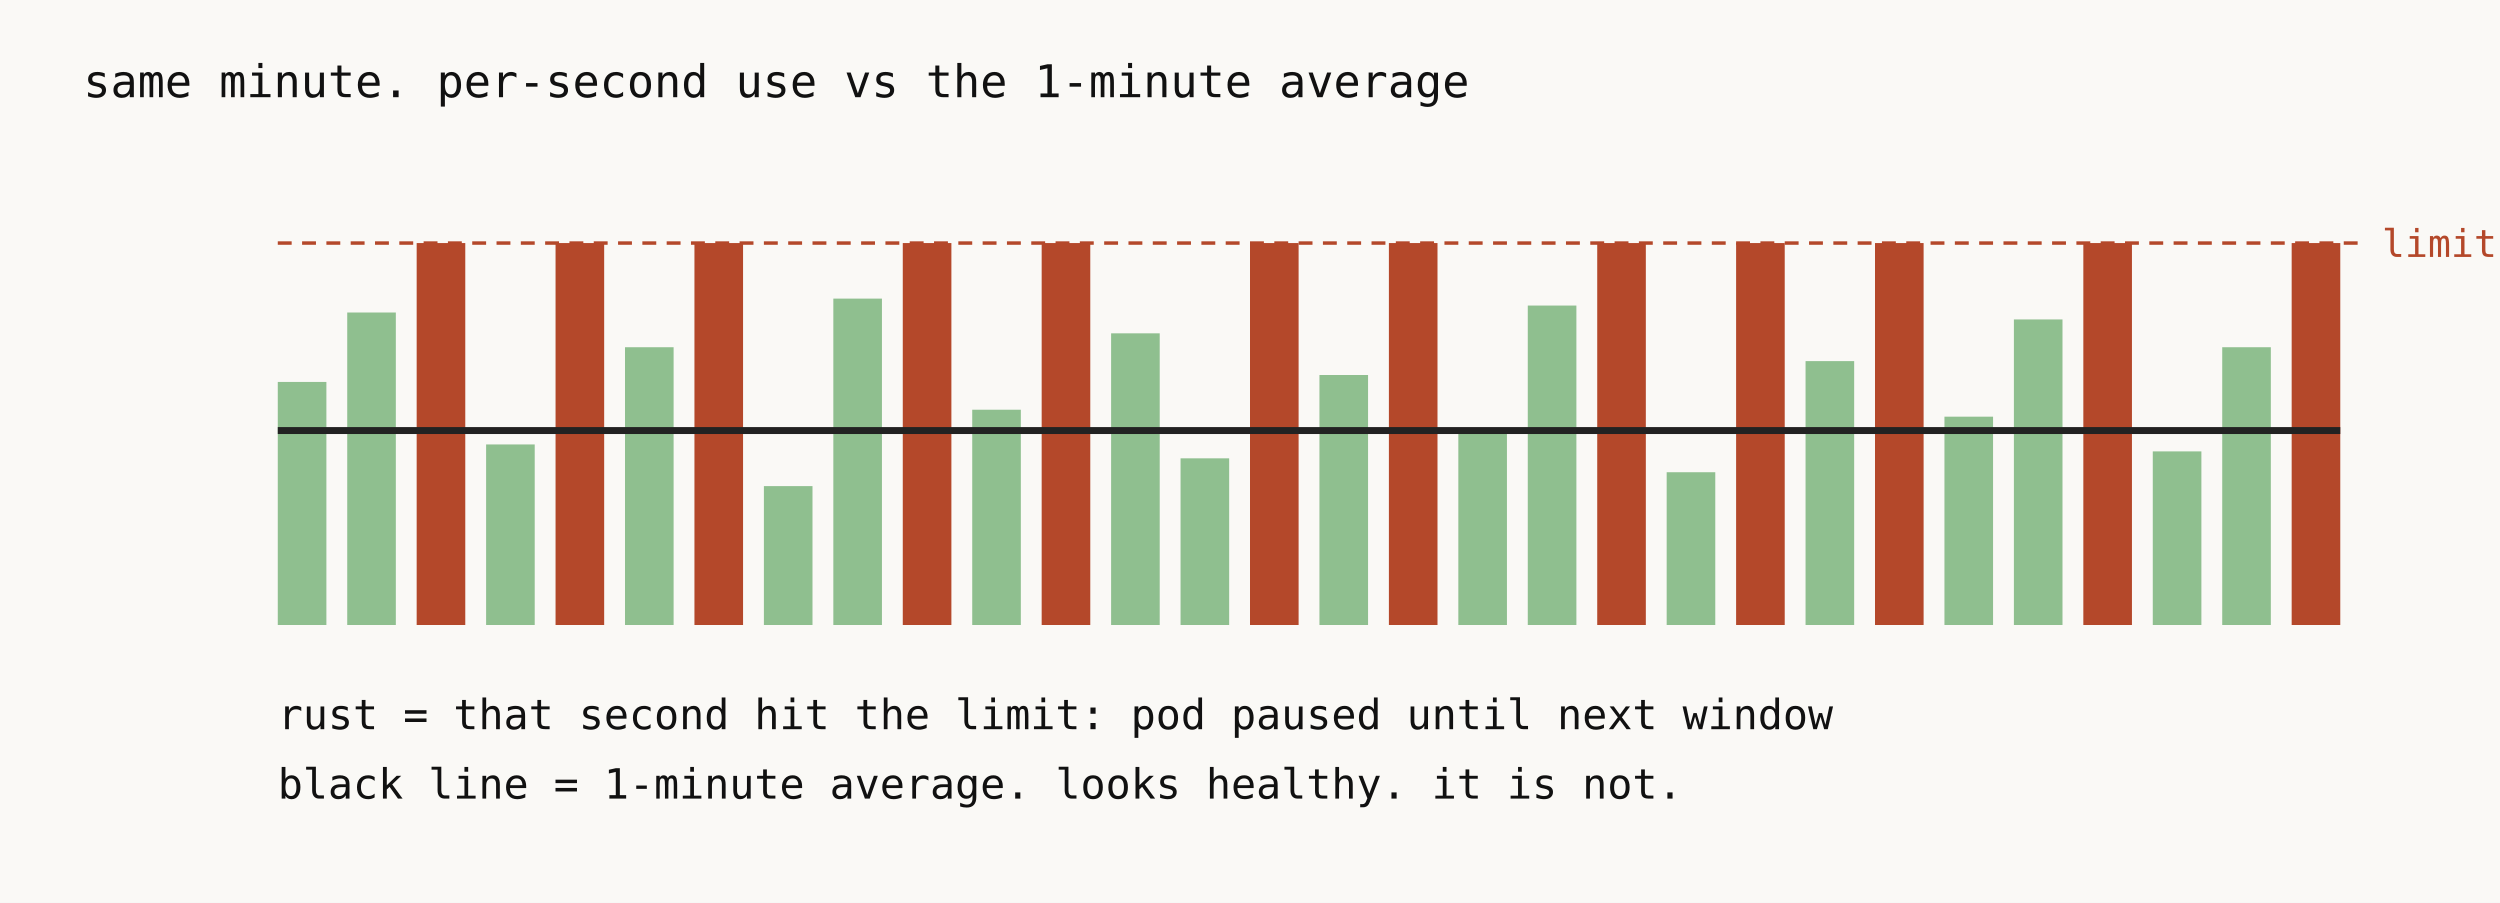
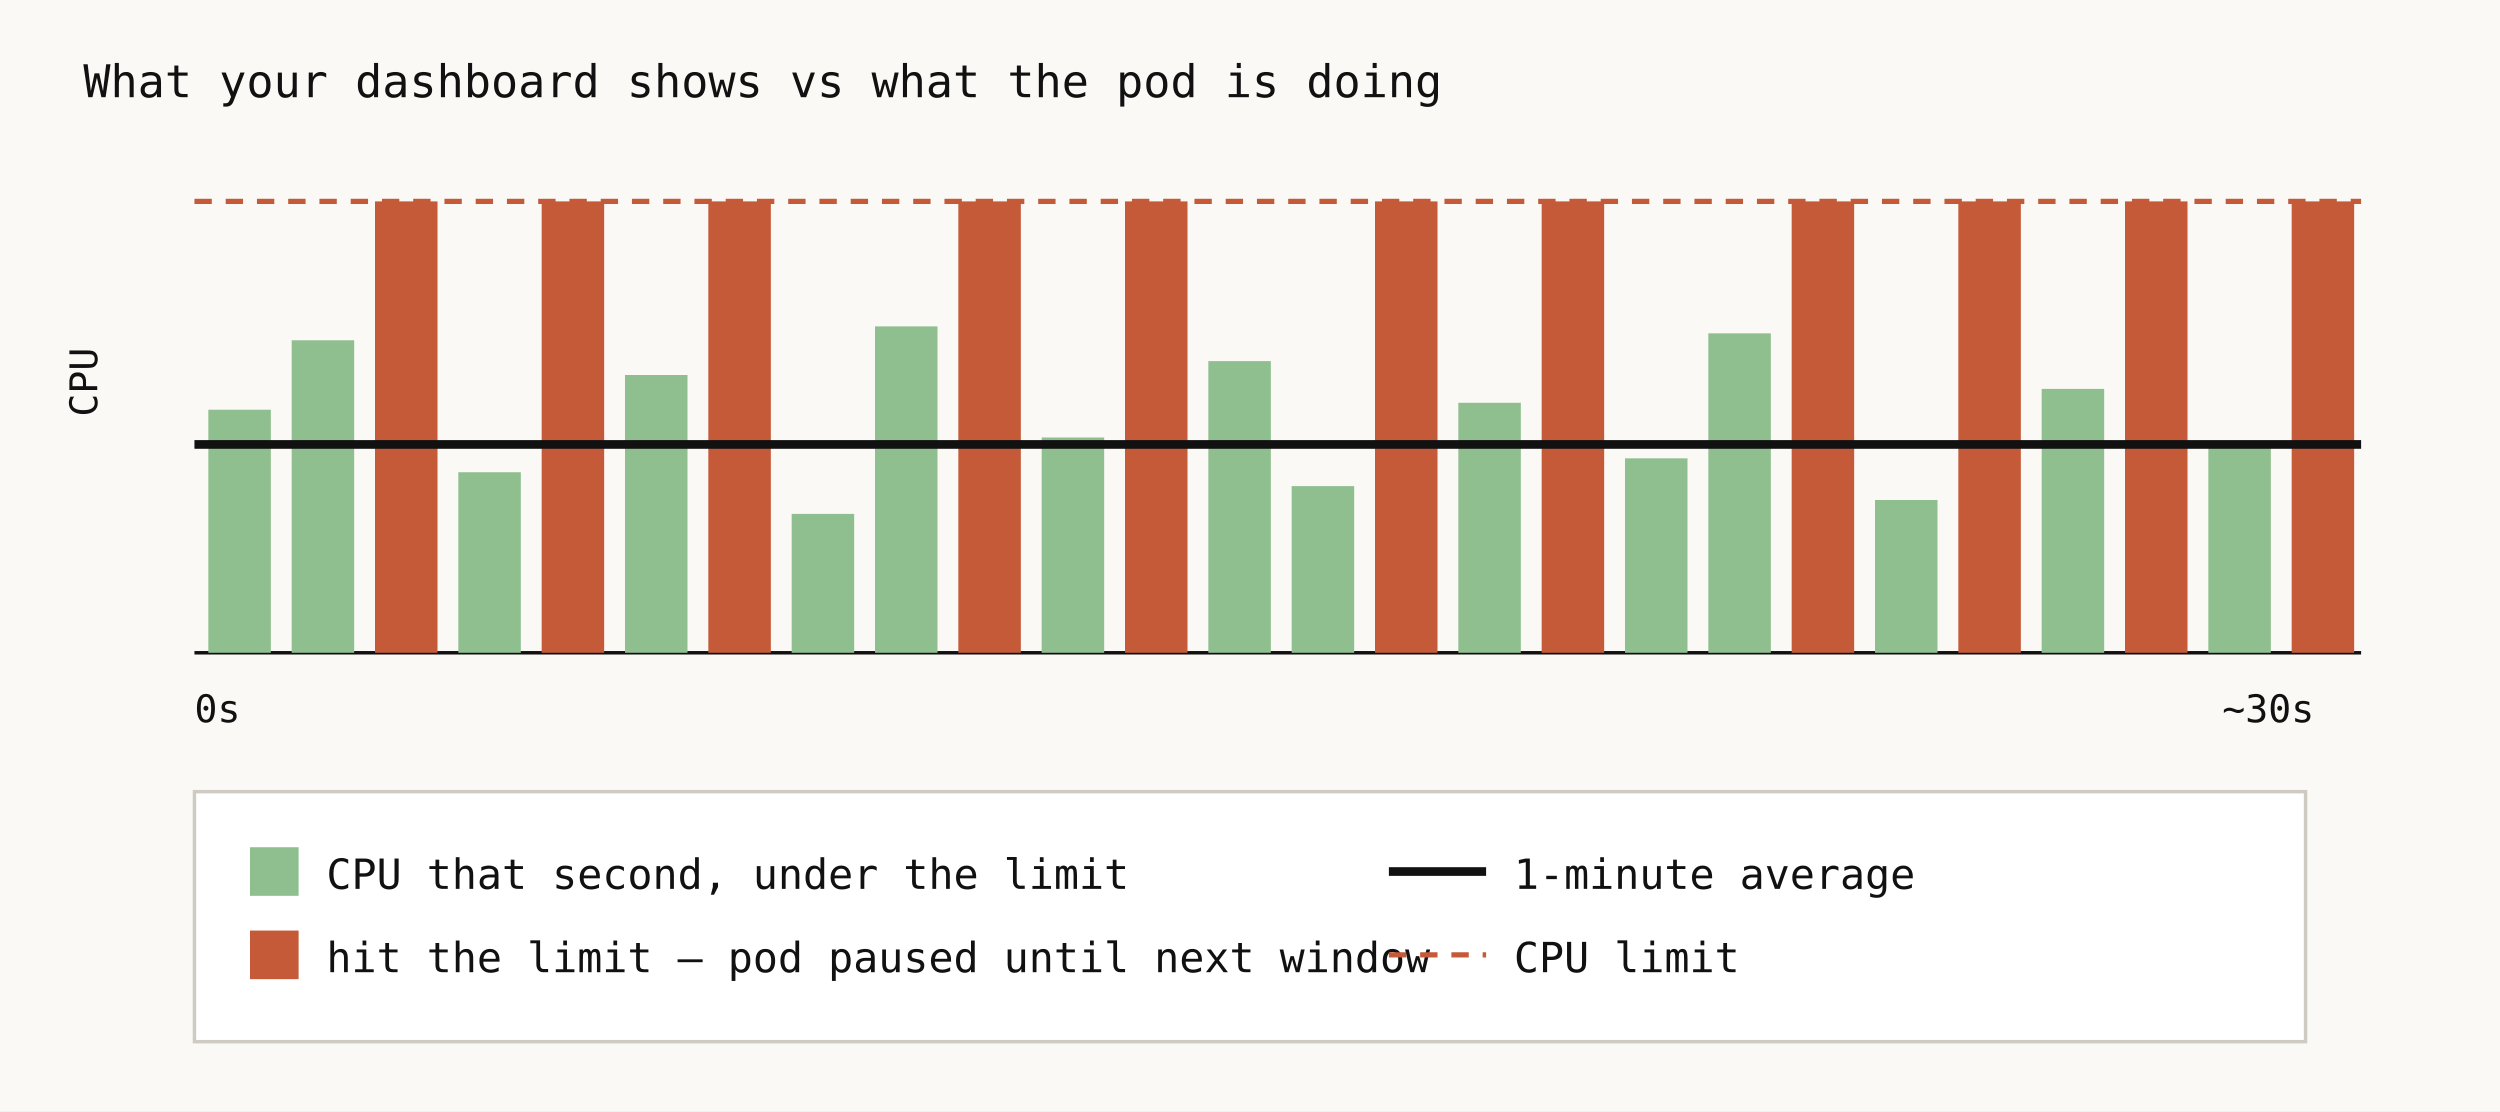
- <svg xmlns="http://www.w3.org/2000/svg" width="720" height="260" viewBox="0 0 720 260">
-   <rect width="720" height="260" fill="#faf9f6" />
-   <text x="24" y="28" font-family="ui-monospace, SFMono-Regular, Menlo, monospace" font-size="13" fill="#111111">same minute. per-second use vs the 1-minute average</text>
-   <line x1="80" y1="70" x2="680" y2="70" stroke="#b4482a" stroke-dasharray="4 3" stroke-width="1" />
-   <text x="686" y="74" font-family="ui-monospace, SFMono-Regular, Menlo, monospace" font-size="11" fill="#b4482a">limit</text>
-   <g fill="#8fbf8f">
-     <rect x="80" y="110" width="14" height="70" />
-     <rect x="100" y="90" width="14" height="90" />
-     <rect x="120" y="70" width="14" height="110" fill="#b4482a" />
-     <rect x="140" y="128" width="14" height="52" />
-     <rect x="160" y="70" width="14" height="110" fill="#b4482a" />
-     <rect x="180" y="100" width="14" height="80" />
-     <rect x="200" y="70" width="14" height="110" fill="#b4482a" />
-     <rect x="220" y="140" width="14" height="40" />
-     <rect x="240" y="86" width="14" height="94" />
-     <rect x="260" y="70" width="14" height="110" fill="#b4482a" />
-     <rect x="280" y="118" width="14" height="62" />
-     <rect x="300" y="70" width="14" height="110" fill="#b4482a" />
-     <rect x="320" y="96" width="14" height="84" />
-     <rect x="340" y="132" width="14" height="48" />
-     <rect x="360" y="70" width="14" height="110" fill="#b4482a" />
-     <rect x="380" y="108" width="14" height="72" />
-     <rect x="400" y="70" width="14" height="110" fill="#b4482a" />
-     <rect x="420" y="124" width="14" height="56" />
-     <rect x="440" y="88" width="14" height="92" />
-     <rect x="460" y="70" width="14" height="110" fill="#b4482a" />
-     <rect x="480" y="136" width="14" height="44" />
-     <rect x="500" y="70" width="14" height="110" fill="#b4482a" />
-     <rect x="520" y="104" width="14" height="76" />
-     <rect x="540" y="70" width="14" height="110" fill="#b4482a" />
-     <rect x="560" y="120" width="14" height="60" />
-     <rect x="580" y="92" width="14" height="88" />
-     <rect x="600" y="70" width="14" height="110" fill="#b4482a" />
-     <rect x="620" y="130" width="14" height="50" />
-     <rect x="640" y="100" width="14" height="80" />
-     <rect x="660" y="70" width="14" height="110" fill="#b4482a" />
+ <svg xmlns="http://www.w3.org/2000/svg" width="720" height="320" viewBox="0 0 720 320">
+   <rect width="720" height="320" fill="#faf9f6" />
+   <text x="24" y="28" font-family="ui-monospace, SFMono-Regular, Menlo, monospace" font-size="13" fill="#111">What your dashboard shows vs what the pod is doing</text>
+   <text x="28" y="120" font-family="ui-monospace, SFMono-Regular, Menlo, monospace" font-size="11" fill="#111" transform="rotate(-90 28 120)">CPU</text>
+   <line x1="56" y1="58" x2="680" y2="58" stroke="#c45a38" stroke-dasharray="5 4" stroke-width="1.5" />
+   <line x1="56" y1="188" x2="680" y2="188" stroke="#111" stroke-width="1" />
+   <g>
+     <rect x="60" y="118" width="18" height="70" fill="#8fbf8f" />
+     <rect x="84" y="98" width="18" height="90" fill="#8fbf8f" />
+     <rect x="108" y="58" width="18" height="130" fill="#c45a38" />
+     <rect x="132" y="136" width="18" height="52" fill="#8fbf8f" />
+     <rect x="156" y="58" width="18" height="130" fill="#c45a38" />
+     <rect x="180" y="108" width="18" height="80" fill="#8fbf8f" />
+     <rect x="204" y="58" width="18" height="130" fill="#c45a38" />
+     <rect x="228" y="148" width="18" height="40" fill="#8fbf8f" />
+     <rect x="252" y="94" width="18" height="94" fill="#8fbf8f" />
+     <rect x="276" y="58" width="18" height="130" fill="#c45a38" />
+     <rect x="300" y="126" width="18" height="62" fill="#8fbf8f" />
+     <rect x="324" y="58" width="18" height="130" fill="#c45a38" />
+     <rect x="348" y="104" width="18" height="84" fill="#8fbf8f" />
+     <rect x="372" y="140" width="18" height="48" fill="#8fbf8f" />
+     <rect x="396" y="58" width="18" height="130" fill="#c45a38" />
+     <rect x="420" y="116" width="18" height="72" fill="#8fbf8f" />
+     <rect x="444" y="58" width="18" height="130" fill="#c45a38" />
+     <rect x="468" y="132" width="18" height="56" fill="#8fbf8f" />
+     <rect x="492" y="96" width="18" height="92" fill="#8fbf8f" />
+     <rect x="516" y="58" width="18" height="130" fill="#c45a38" />
+     <rect x="540" y="144" width="18" height="44" fill="#8fbf8f" />
+     <rect x="564" y="58" width="18" height="130" fill="#c45a38" />
+     <rect x="588" y="112" width="18" height="76" fill="#8fbf8f" />
+     <rect x="612" y="58" width="18" height="130" fill="#c45a38" />
+     <rect x="636" y="128" width="18" height="60" fill="#8fbf8f" />
+     <rect x="660" y="58" width="18" height="130" fill="#c45a38" />
  </g>
-   <line x1="80" y1="124" x2="674" y2="124" stroke="#222" stroke-width="2" />
-   <text x="80" y="210" font-family="ui-monospace, SFMono-Regular, Menlo, monospace" font-size="12" fill="#111111">rust = that second hit the limit: pod paused until next window</text>
-   <text x="80" y="230" font-family="ui-monospace, SFMono-Regular, Menlo, monospace" font-size="12" fill="#111111">black line = 1-minute average. looks healthy. it is not.</text>
+   <line x1="56" y1="128" x2="680" y2="128" stroke="#111" stroke-width="2.5" />
+   <text x="56" y="208" font-family="ui-monospace, SFMono-Regular, Menlo, monospace" font-size="11" fill="#111">0s</text>
+   <text x="640" y="208" font-family="ui-monospace, SFMono-Regular, Menlo, monospace" font-size="11" fill="#111">~30s</text>
+   <rect x="56" y="228" width="608" height="72" fill="#fff" stroke="#d0cbc2" />
+   <rect x="72" y="244" width="14" height="14" fill="#8fbf8f" />
+   <text x="94" y="256" font-family="ui-monospace, SFMono-Regular, Menlo, monospace" font-size="12" fill="#111">CPU that second, under the limit</text>
+   <rect x="72" y="268" width="14" height="14" fill="#c45a38" />
+   <text x="94" y="280" font-family="ui-monospace, SFMono-Regular, Menlo, monospace" font-size="12" fill="#111">hit the limit — pod paused until next window</text>
+   <line x1="400" y1="251" x2="428" y2="251" stroke="#111" stroke-width="2.5" />
+   <text x="436" y="256" font-family="ui-monospace, SFMono-Regular, Menlo, monospace" font-size="12" fill="#111">1-minute average</text>
+   <line x1="400" y1="275" x2="428" y2="275" stroke="#c45a38" stroke-dasharray="5 4" stroke-width="1.5" />
+   <text x="436" y="280" font-family="ui-monospace, SFMono-Regular, Menlo, monospace" font-size="12" fill="#111">CPU limit</text>
</svg>
